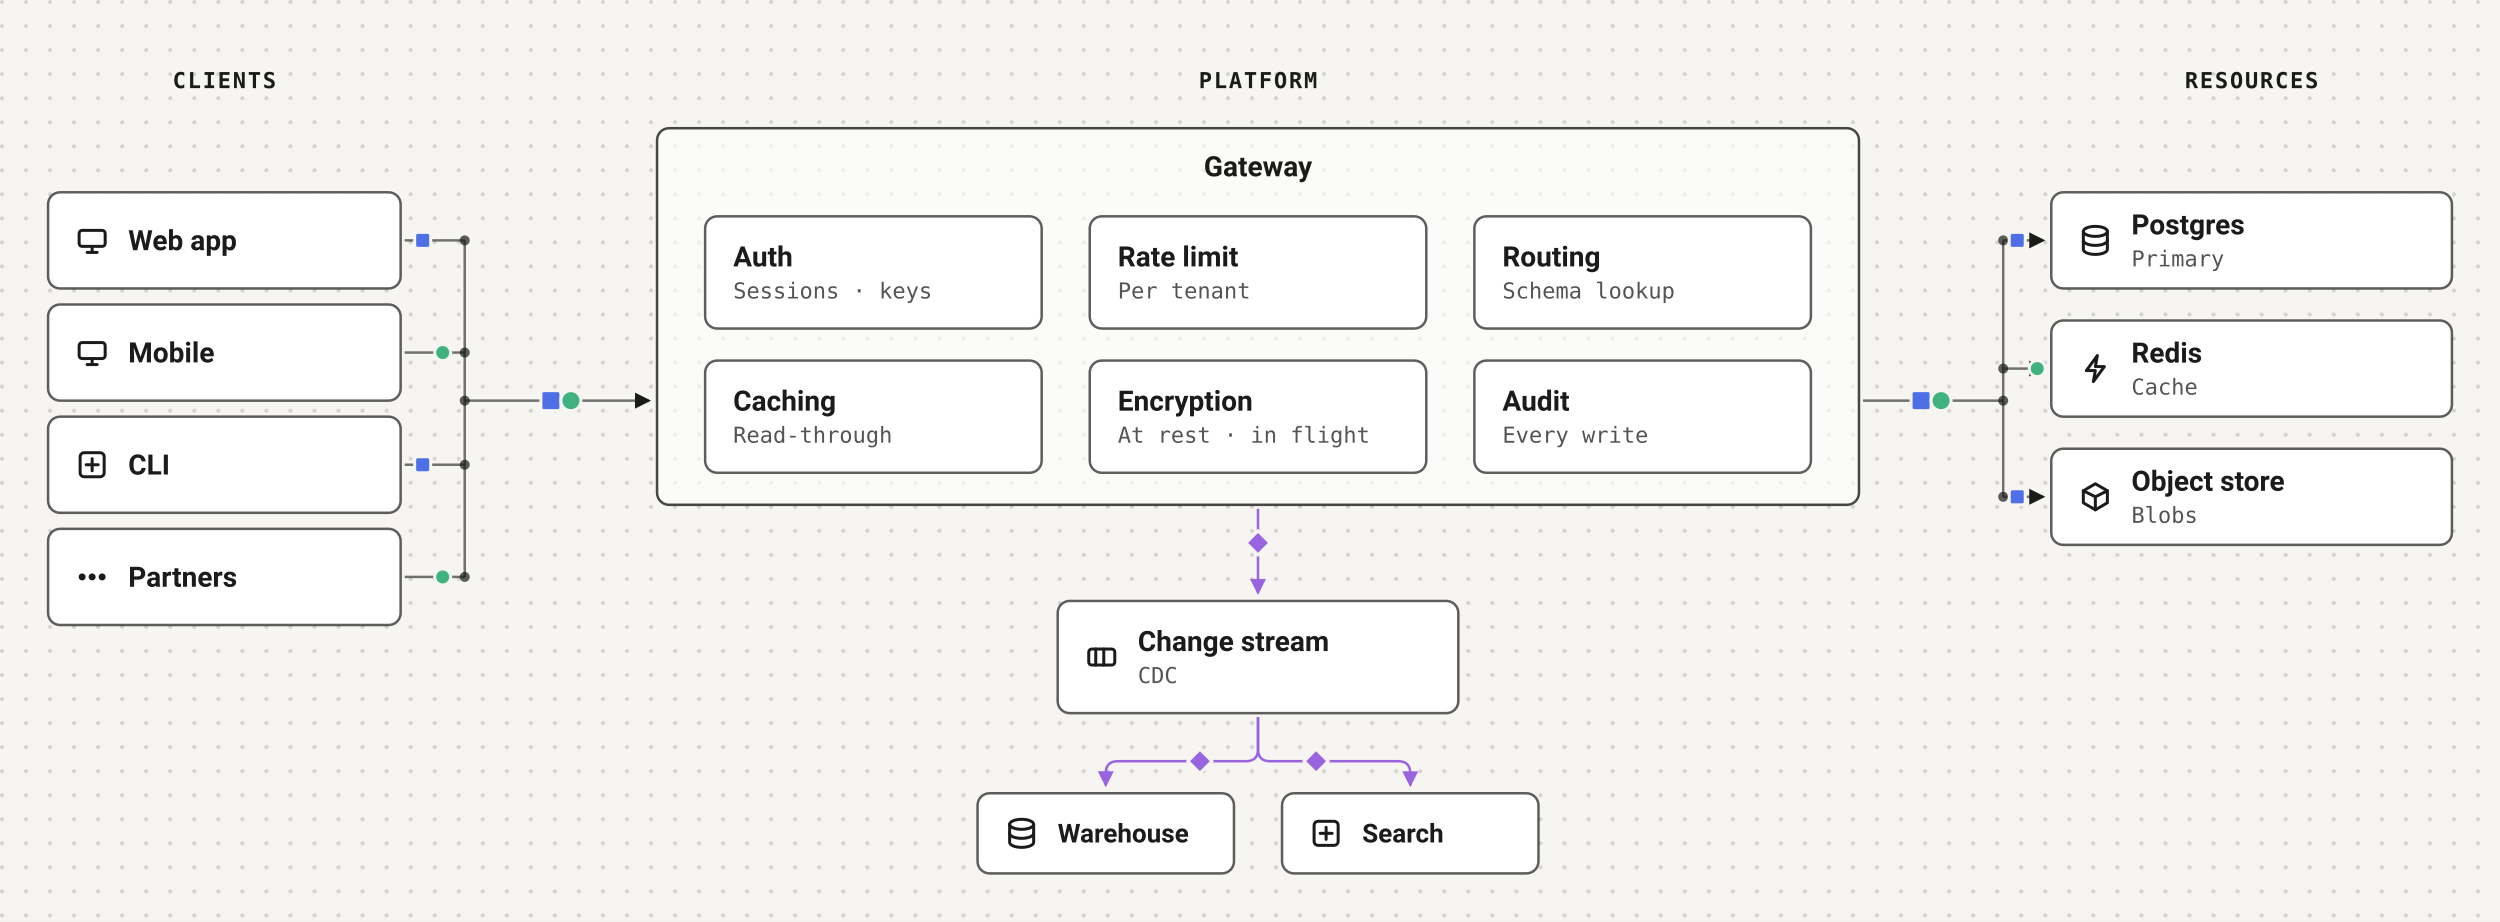
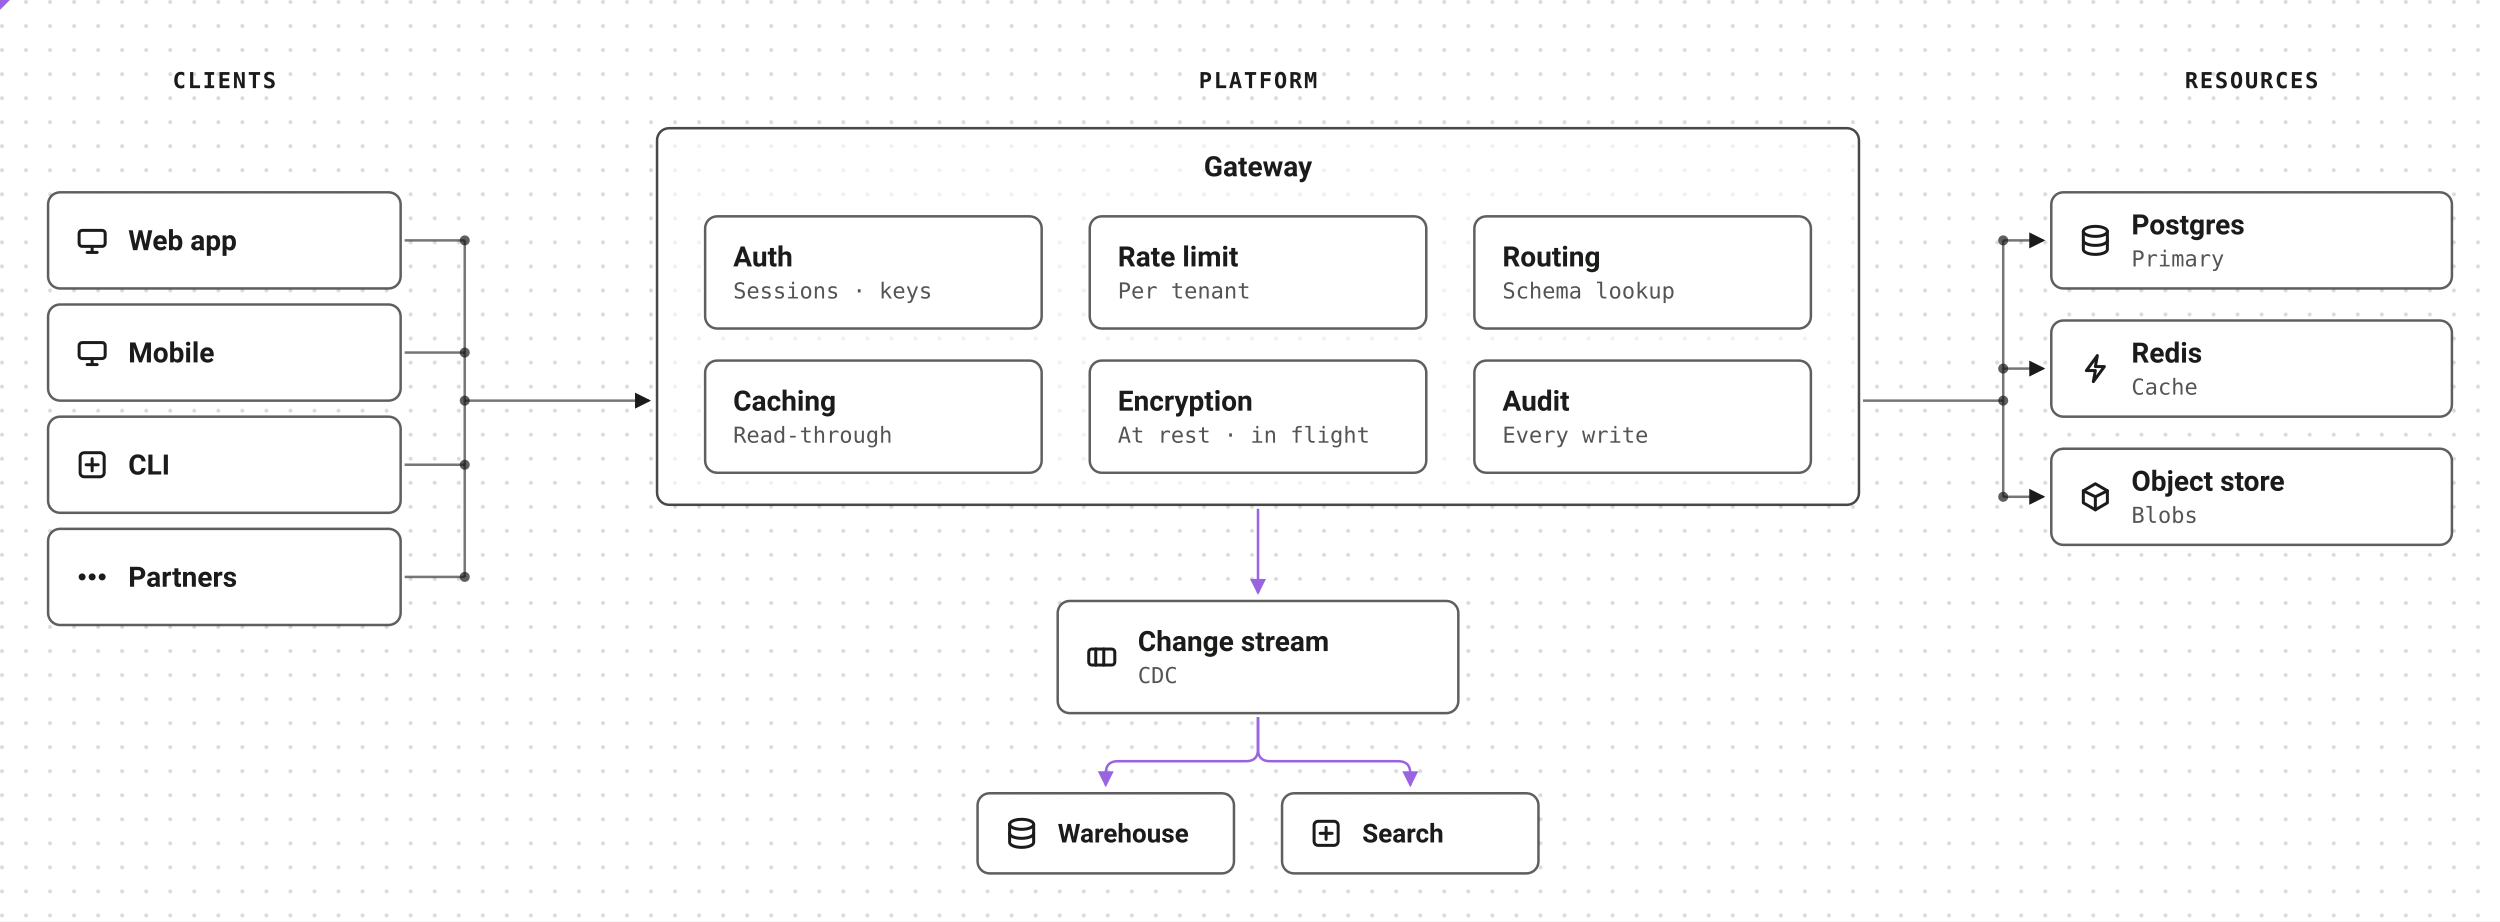
<svg xmlns="http://www.w3.org/2000/svg" viewBox="0 0 1248 460" width="1248" height="460" color="#1a1c1a" font-family="system-ui, -apple-system, 'Segoe UI', Roboto, sans-serif">
  <style>text{user-select:none}</style>
  <defs>
-     <pattern id="dots" width="12" height="12" patternUnits="userSpaceOnUse">
+     <pattern id="uipack-static-dots" width="12" height="12" patternUnits="userSpaceOnUse">
      <circle cx="1" cy="1" r="1" fill="rgba(26, 28, 26, 0.16)" />
    </pattern>
  </defs>
-   <rect width="1248" height="460" fill="#f6f5f1" />
-   <rect width="1248" height="460" fill="url(#dots)" />
-   <defs>
-     <marker id="svcmap-head" markerWidth="8" markerHeight="8" refX="7" refY="4" orient="auto-start-reverse" markerUnits="userSpaceOnUse">
-       <path d="M0,0 L8,4 L0,8 z" fill="currentColor" />
-     </marker>
-     <marker id="svcmap-head-accent" markerWidth="8" markerHeight="8" refX="7" refY="4" orient="auto-start-reverse" markerUnits="userSpaceOnUse">
-       <path d="M0,0 L8,4 L0,8 z" fill="#205f49" />
-     </marker>
-     <marker id="svcmap-head-request" markerWidth="8" markerHeight="8" refX="7" refY="4" orient="auto-start-reverse" markerUnits="userSpaceOnUse">
-       <path d="M0,0 L8,4 L0,8 z" fill="#4f6fe6" />
-     </marker>
-     <marker id="svcmap-head-response" markerWidth="8" markerHeight="8" refX="7" refY="4" orient="auto-start-reverse" markerUnits="userSpaceOnUse">
-       <path d="M0,0 L8,4 L0,8 z" fill="#3fb27f" />
-     </marker>
-     <marker id="svcmap-head-change" markerWidth="8" markerHeight="8" refX="7" refY="4" orient="auto-start-reverse" markerUnits="userSpaceOnUse">
-       <path d="M0,0 L8,4 L0,8 z" fill="#9a63e0" />
-     </marker>
-   </defs>
-   <g data-uipack="lane">
-     <text x="112" y="44" text-anchor="middle" font-size="11" font-weight="700" font-family="ui-monospace, Menlo, Consolas, monospace" letter-spacing=".08em" fill="currentColor">CLIENTS</text>
-   </g>
-   <g data-uipack="lane">
-     <text x="628" y="44" text-anchor="middle" font-size="11" font-weight="700" font-family="ui-monospace, Menlo, Consolas, monospace" letter-spacing=".08em" fill="currentColor">PLATFORM</text>
-   </g>
-   <g data-uipack="lane">
-     <text x="1124" y="44" text-anchor="middle" font-size="11" font-weight="700" font-family="ui-monospace, Menlo, Consolas, monospace" letter-spacing=".08em" fill="currentColor">RESOURCES</text>
-   </g>
-   <g data-uipack="node" data-flow="read">
-     <rect x="24" y="96" width="176" height="48" rx="6" fill="#ffffff" stroke="currentColor" stroke-opacity="0.7" stroke-width="1.25" />
-     <g transform="translate(38, 112)" fill="none" stroke="currentColor" stroke-width="1.5" stroke-linecap="round" stroke-linejoin="round">
-       <rect x="1.5" y="3" width="13" height="8" rx="1.5" />
-       <path d="M5.5 14h5M8 11v3" />
-     </g>
-     <text x="64" y="124.9" text-anchor="start" font-size="14" font-weight="600" fill="currentColor">Web app</text>
-   </g>
-   <g data-uipack="node" data-flow="read">
-     <rect x="24" y="152" width="176" height="48" rx="6" fill="#ffffff" stroke="currentColor" stroke-opacity="0.7" stroke-width="1.25" />
-     <g transform="translate(38, 168)" fill="none" stroke="currentColor" stroke-width="1.5" stroke-linecap="round" stroke-linejoin="round">
-       <rect x="1.5" y="3" width="13" height="8" rx="1.5" />
-       <path d="M5.5 14h5M8 11v3" />
-     </g>
-     <text x="64" y="180.9" text-anchor="start" font-size="14" font-weight="600" fill="currentColor">Mobile</text>
-   </g>
-   <g data-uipack="node" data-flow="read">
-     <rect x="24" y="208" width="176" height="48" rx="6" fill="#ffffff" stroke="currentColor" stroke-opacity="0.7" stroke-width="1.25" />
-     <g transform="translate(38, 224)" fill="none" stroke="currentColor" stroke-width="1.5" stroke-linecap="round" stroke-linejoin="round">
-       <rect x="2" y="2" width="12" height="12" rx="2" />
-       <path d="M5 8h6M8 5v6" />
-     </g>
-     <text x="64" y="236.9" text-anchor="start" font-size="14" font-weight="600" fill="currentColor">CLI</text>
-   </g>
-   <g data-uipack="node" data-flow="read">
-     <rect x="24" y="264" width="176" height="48" rx="6" fill="#ffffff" stroke="currentColor" stroke-opacity="0.7" stroke-width="1.25" />
-     <g transform="translate(38, 280)" fill="none" stroke="currentColor" stroke-width="1.5" stroke-linecap="round" stroke-linejoin="round">
-       <circle cx="3" cy="8" r="1" fill="currentColor" />
-       <circle cx="8" cy="8" r="1" fill="currentColor" />
-       <circle cx="13" cy="8" r="1" fill="currentColor" />
-     </g>
-     <text x="64" y="292.9" text-anchor="start" font-size="14" font-weight="600" fill="currentColor">Partners</text>
-   </g>
-   <g data-uipack="group" data-flow="read cdc">
-     <rect x="328" y="64" width="600" height="188" rx="6" fill="#ffffff" fill-opacity="0.6" stroke="currentColor" stroke-opacity="0.8" stroke-width="1.25" />
-     <text x="628" y="88" text-anchor="middle" font-size="14" font-weight="600" fill="currentColor">Gateway</text>
-     <g data-uipack="node" data-flow="read">
-       <rect x="352" y="108" width="168" height="56" rx="6" fill="#ffffff" stroke="currentColor" stroke-opacity="0.7" stroke-width="1.25" />
-       <text x="366" y="133" text-anchor="start" font-size="14" font-weight="600" fill="currentColor">Auth</text>
-       <text x="366" y="149" text-anchor="start" font-size="11" font-family="ui-monospace, Menlo, Consolas, monospace" fill="currentColor" fill-opacity="0.75">Sessions · keys</text>
-     </g>
-     <g data-uipack="node" data-flow="read">
-       <rect x="544" y="108" width="168" height="56" rx="6" fill="#ffffff" stroke="currentColor" stroke-opacity="0.7" stroke-width="1.25" />
-       <text x="558" y="133" text-anchor="start" font-size="14" font-weight="600" fill="currentColor">Rate limit</text>
-       <text x="558" y="149" text-anchor="start" font-size="11" font-family="ui-monospace, Menlo, Consolas, monospace" fill="currentColor" fill-opacity="0.75">Per tenant</text>
-     </g>
-     <g data-uipack="node" data-flow="read">
-       <rect x="736" y="108" width="168" height="56" rx="6" fill="#ffffff" stroke="currentColor" stroke-opacity="0.7" stroke-width="1.25" />
-       <text x="750" y="133" text-anchor="start" font-size="14" font-weight="600" fill="currentColor">Routing</text>
-       <text x="750" y="149" text-anchor="start" font-size="11" font-family="ui-monospace, Menlo, Consolas, monospace" fill="currentColor" fill-opacity="0.75">Schema lookup</text>
-     </g>
-     <g data-uipack="node" data-flow="read">
-       <rect x="352" y="180" width="168" height="56" rx="6" fill="#ffffff" stroke="currentColor" stroke-opacity="0.7" stroke-width="1.25" />
-       <text x="366" y="205" text-anchor="start" font-size="14" font-weight="600" fill="currentColor">Caching</text>
-       <text x="366" y="221" text-anchor="start" font-size="11" font-family="ui-monospace, Menlo, Consolas, monospace" fill="currentColor" fill-opacity="0.75">Read-through</text>
-     </g>
-     <g data-uipack="node" data-flow="read">
-       <rect x="544" y="180" width="168" height="56" rx="6" fill="#ffffff" stroke="currentColor" stroke-opacity="0.7" stroke-width="1.25" />
-       <text x="558" y="205" text-anchor="start" font-size="14" font-weight="600" fill="currentColor">Encryption</text>
-       <text x="558" y="221" text-anchor="start" font-size="11" font-family="ui-monospace, Menlo, Consolas, monospace" fill="currentColor" fill-opacity="0.75">At rest · in flight</text>
-     </g>
-     <g data-uipack="node" data-flow="read">
-       <rect x="736" y="180" width="168" height="56" rx="6" fill="#ffffff" stroke="currentColor" stroke-opacity="0.7" stroke-width="1.25" />
-       <text x="750" y="205" text-anchor="start" font-size="14" font-weight="600" fill="currentColor">Audit</text>
-       <text x="750" y="221" text-anchor="start" font-size="11" font-family="ui-monospace, Menlo, Consolas, monospace" fill="currentColor" fill-opacity="0.75">Every write</text>
-     </g>
-   </g>
-   <g data-uipack="node" data-flow="read">
-     <rect x="1024" y="96" width="200" height="48" rx="6" fill="#ffffff" stroke="currentColor" stroke-opacity="0.7" stroke-width="1.25" />
-     <g transform="translate(1038, 112)" fill="none" stroke="currentColor" stroke-width="1.5" stroke-linecap="round" stroke-linejoin="round">
-       <ellipse cx="8" cy="3.5" rx="6" ry="2.5" />
-       <path d="M2 3.5v9c0 1.4 2.7 2.5 6 2.5s6-1.1 6-2.5v-9" />
-       <path d="M2 8c0 1.4 2.7 2.5 6 2.5s6-1.1 6-2.5" />
-     </g>
-     <text x="1064" y="117" text-anchor="start" font-size="14" font-weight="600" fill="currentColor">Postgres</text>
-     <text x="1064" y="133" text-anchor="start" font-size="11" font-family="ui-monospace, Menlo, Consolas, monospace" fill="currentColor" fill-opacity="0.75">Primary</text>
-   </g>
-   <g data-uipack="node" data-flow="read">
-     <rect x="1024" y="160" width="200" height="48" rx="6" fill="#ffffff" stroke="currentColor" stroke-opacity="0.7" stroke-width="1.25" />
-     <g transform="translate(1038, 176)" fill="none" stroke="currentColor" stroke-width="1.5" stroke-linecap="round" stroke-linejoin="round">
-       <path d="M9 1.5 3.5 9H8l-1 5.5L12.5 7H8z" />
-     </g>
-     <text x="1064" y="181" text-anchor="start" font-size="14" font-weight="600" fill="currentColor">Redis</text>
-     <text x="1064" y="197" text-anchor="start" font-size="11" font-family="ui-monospace, Menlo, Consolas, monospace" fill="currentColor" fill-opacity="0.75">Cache</text>
-   </g>
-   <g data-uipack="node" data-flow="read">
-     <rect x="1024" y="224" width="200" height="48" rx="6" fill="#ffffff" stroke="currentColor" stroke-opacity="0.7" stroke-width="1.25" />
-     <g transform="translate(1038, 240)" fill="none" stroke="currentColor" stroke-width="1.5" stroke-linecap="round" stroke-linejoin="round">
-       <path d="M8 1.5 14 5v6l-6 3.5L2 11V5z" />
-       <path d="M8 8l6-3M8 8 2 5M8 8v6.5" />
-     </g>
-     <text x="1064" y="245" text-anchor="start" font-size="14" font-weight="600" fill="currentColor">Object store</text>
-     <text x="1064" y="261" text-anchor="start" font-size="11" font-family="ui-monospace, Menlo, Consolas, monospace" fill="currentColor" fill-opacity="0.75">Blobs</text>
-   </g>
-   <g data-uipack="bus">
-     <path data-uipack="connector" d="M232,120 L232,288" fill="none" stroke="currentColor" stroke-opacity="0.6" stroke-width="1.25" />
-     <path data-uipack="connector" data-flow="read" d="M232,120 L202,120" fill="none" stroke="currentColor" stroke-opacity="0.6" stroke-width="1.25" />
-     <path data-uipack="connector" data-flow="read" d="M232,176 L202,176" fill="none" stroke="currentColor" stroke-opacity="0.6" stroke-width="1.25" />
-     <path data-uipack="connector" data-flow="read" d="M232,232 L202,232" fill="none" stroke="currentColor" stroke-opacity="0.6" stroke-width="1.25" />
-     <path data-uipack="connector" data-flow="read" d="M232,288 L202,288" fill="none" stroke="currentColor" stroke-opacity="0.6" stroke-width="1.25" />
-     <path data-uipack="connector" data-flow="read" d="M232,200 L324,200" fill="none" stroke="currentColor" stroke-opacity="0.6" stroke-width="1.25" marker-end="url(#svcmap-head)" />
-     <circle data-uipack="junction" cx="232" cy="120" r="2.5" fill="currentColor" fill-opacity="0.7" />
-     <circle data-uipack="junction" cx="232" cy="176" r="2.5" fill="currentColor" fill-opacity="0.7" />
-     <circle data-uipack="junction" cx="232" cy="232" r="2.5" fill="currentColor" fill-opacity="0.7" />
-     <circle data-uipack="junction" cx="232" cy="288" r="2.5" fill="currentColor" fill-opacity="0.7" />
-     <circle data-uipack="junction" cx="232" cy="200" r="2.5" fill="currentColor" fill-opacity="0.7" />
-   </g>
-   <g data-uipack="bus">
-     <path data-uipack="connector" d="M1000,120 L1000,248" fill="none" stroke="currentColor" stroke-opacity="0.6" stroke-width="1.25" />
-     <path data-uipack="connector" data-flow="read" d="M1000,120 L1020,120" fill="none" stroke="currentColor" stroke-opacity="0.6" stroke-width="1.25" marker-end="url(#svcmap-head)" />
-     <path data-uipack="connector" data-flow="read" d="M1000,184 L1020,184" fill="none" stroke="currentColor" stroke-opacity="0.6" stroke-width="1.25" marker-end="url(#svcmap-head)" />
-     <path data-uipack="connector" data-flow="read" d="M1000,248 L1020,248" fill="none" stroke="currentColor" stroke-opacity="0.6" stroke-width="1.25" marker-end="url(#svcmap-head)" />
-     <path data-uipack="connector" data-flow="read" d="M1000,200 L930,200" fill="none" stroke="currentColor" stroke-opacity="0.6" stroke-width="1.25" />
-     <circle data-uipack="junction" cx="1000" cy="120" r="2.5" fill="currentColor" fill-opacity="0.7" />
-     <circle data-uipack="junction" cx="1000" cy="184" r="2.5" fill="currentColor" fill-opacity="0.7" />
-     <circle data-uipack="junction" cx="1000" cy="248" r="2.5" fill="currentColor" fill-opacity="0.7" />
-     <circle data-uipack="junction" cx="1000" cy="200" r="2.5" fill="currentColor" fill-opacity="0.7" />
-   </g>
-   <g data-uipack="packet" data-static="true" data-flow="read" data-kind="request">
-     <rect x="270" y="195" width="10" height="10" rx="1.5" fill="#4f6fe6" stroke="#f6f5f1" stroke-width="1.5" />
-   </g>
-   <g data-uipack="packet" data-static="true" data-flow="read" data-kind="response">
-     <circle cx="285" cy="200" r="5" fill="#3fb27f" stroke="#f6f5f1" stroke-width="1.5" />
-   </g>
-   <g data-uipack="packet" data-static="true" data-flow="read" data-kind="request">
-     <rect x="954" y="195" width="10" height="10" rx="1.5" fill="#4f6fe6" stroke="#f6f5f1" stroke-width="1.5" />
-   </g>
-   <g data-uipack="packet" data-static="true" data-flow="read" data-kind="response">
-     <circle cx="969" cy="200" r="5" fill="#3fb27f" stroke="#f6f5f1" stroke-width="1.5" />
-   </g>
-   <g data-uipack="packet" data-static="true" data-flow="read" data-kind="request">
-     <rect x="207" y="116" width="8" height="8" rx="1.5" fill="#4f6fe6" stroke="#f6f5f1" stroke-width="1.5" />
-   </g>
-   <g data-uipack="packet" data-static="true" data-flow="read" data-kind="response">
-     <circle cx="221" cy="176" r="4" fill="#3fb27f" stroke="#f6f5f1" stroke-width="1.5" />
-   </g>
-   <g data-uipack="packet" data-static="true" data-flow="read" data-kind="request">
-     <rect x="207" y="228" width="8" height="8" rx="1.5" fill="#4f6fe6" stroke="#f6f5f1" stroke-width="1.5" />
-   </g>
-   <g data-uipack="packet" data-static="true" data-flow="read" data-kind="response">
-     <circle cx="221" cy="288" r="4" fill="#3fb27f" stroke="#f6f5f1" stroke-width="1.5" />
-   </g>
-   <g data-uipack="packet" data-static="true" data-flow="read" data-kind="request">
-     <rect x="1003" y="116" width="8" height="8" rx="1.5" fill="#4f6fe6" stroke="#f6f5f1" stroke-width="1.5" />
-   </g>
-   <g data-uipack="packet" data-static="true" data-flow="read" data-kind="response">
-     <circle cx="1017" cy="184" r="4" fill="#3fb27f" stroke="#f6f5f1" stroke-width="1.5" />
-   </g>
-   <g data-uipack="packet" data-static="true" data-flow="read" data-kind="request">
-     <rect x="1003" y="244" width="8" height="8" rx="1.5" fill="#4f6fe6" stroke="#f6f5f1" stroke-width="1.5" />
-   </g>
-   <path data-uipack="connector" data-flow="cdc" data-kind="change" d="M628,254 L628,296" fill="none" stroke="#9a63e0" stroke-opacity="1" stroke-width="1.25" marker-end="url(#svcmap-head-change)" />
-   <g data-uipack="packet" data-static="true" data-flow="cdc" data-kind="change">
-     <path d="M628,265 L634,271 L628,277 L622,271 Z" fill="#9a63e0" stroke="#f6f5f1" stroke-width="1.5" />
-   </g>
-   <g data-uipack="node" data-flow="cdc">
-     <rect x="528" y="300" width="200" height="56" rx="6" fill="#ffffff" stroke="currentColor" stroke-opacity="0.7" stroke-width="1.25" />
-     <g transform="translate(542, 320)" fill="none" stroke="currentColor" stroke-width="1.5" stroke-linecap="round" stroke-linejoin="round">
-       <rect x="1.5" y="4" width="13" height="8" rx="1.5" />
-       <path d="M5 4v8M9 4v8" />
-     </g>
-     <text x="568" y="325" text-anchor="start" font-size="14" font-weight="600" fill="currentColor">Change stream</text>
-     <text x="568" y="341" text-anchor="start" font-size="11" font-family="ui-monospace, Menlo, Consolas, monospace" fill="currentColor" fill-opacity="0.75">CDC</text>
-   </g>
-   <g>
-     <path data-uipack="connector" data-flow="cdc" data-kind="change" d="M628,358 L628,374 Q628,380 622,380 L558,380 Q552,380 552,386 L552,392" fill="none" stroke="#9a63e0" stroke-opacity="1" stroke-width="1.25" marker-end="url(#svcmap-head-change)" />
-     <g data-uipack="packet" data-static="true" data-flow="cdc" data-kind="change">
-       <path d="M599,374 L605,380 L599,386 L593,380 Z" fill="#9a63e0" stroke="#f6f5f1" stroke-width="1.5" />
-     </g>
-     <g data-uipack="node" data-flow="cdc">
-       <rect x="488" y="396" width="128" height="40" rx="6" fill="#ffffff" stroke="currentColor" stroke-opacity="0.7" stroke-width="1.25" />
-       <g transform="translate(502, 408)" fill="none" stroke="currentColor" stroke-width="1.5" stroke-linecap="round" stroke-linejoin="round">
+   <rect x="0" y="0" width="1248" height="460" fill="#ffffff" />
+   <rect x="0" y="0" width="1248" height="460" fill="url(#uipack-static-dots)" />
+   <g transform="translate(0,0)">
+     <defs>
+       <marker id="svcmap-head" markerWidth="8" markerHeight="8" refX="7" refY="4" orient="auto-start-reverse" markerUnits="userSpaceOnUse">
+         <path d="M0,0 L8,4 L0,8 z" fill="currentColor" />
+       </marker>
+       <marker id="svcmap-head-accent" markerWidth="8" markerHeight="8" refX="7" refY="4" orient="auto-start-reverse" markerUnits="userSpaceOnUse">
+         <path d="M0,0 L8,4 L0,8 z" fill="#205f49" />
+       </marker>
+       <marker id="svcmap-head-request" markerWidth="8" markerHeight="8" refX="7" refY="4" orient="auto-start-reverse" markerUnits="userSpaceOnUse">
+         <path d="M0,0 L8,4 L0,8 z" fill="#4f6fe6" />
+       </marker>
+       <marker id="svcmap-head-response" markerWidth="8" markerHeight="8" refX="7" refY="4" orient="auto-start-reverse" markerUnits="userSpaceOnUse">
+         <path d="M0,0 L8,4 L0,8 z" fill="#3fb27f" />
+       </marker>
+       <marker id="svcmap-head-change" markerWidth="8" markerHeight="8" refX="7" refY="4" orient="auto-start-reverse" markerUnits="userSpaceOnUse">
+         <path d="M0,0 L8,4 L0,8 z" fill="#9a63e0" />
+       </marker>
+     </defs>
+     <g data-uipack="lane">
+       <text x="112" y="44" text-anchor="middle" font-size="11" font-weight="700" font-family="ui-monospace, 'SFMono-Regular', Menlo, Consolas, monospace" letter-spacing=".08em" fill="currentColor">CLIENTS</text>
+     </g>
+     <g data-uipack="lane">
+       <text x="628" y="44" text-anchor="middle" font-size="11" font-weight="700" font-family="ui-monospace, 'SFMono-Regular', Menlo, Consolas, monospace" letter-spacing=".08em" fill="currentColor">PLATFORM</text>
+     </g>
+     <g data-uipack="lane">
+       <text x="1124" y="44" text-anchor="middle" font-size="11" font-weight="700" font-family="ui-monospace, 'SFMono-Regular', Menlo, Consolas, monospace" letter-spacing=".08em" fill="currentColor">RESOURCES</text>
+     </g>
+     <g data-uipack="node" data-flow="read">
+       <rect x="24" y="96" width="176" height="48" rx="6" fill="#ffffff" stroke="currentColor" stroke-opacity="0.7" stroke-width="1.25" />
+       <g transform="translate(38, 112)" fill="none" stroke="currentColor" stroke-width="1.5" stroke-linecap="round" stroke-linejoin="round">
+         <rect x="1.5" y="3" width="13" height="8" rx="1.5" />
+         <path d="M5.5 14h5M8 11v3" />
+       </g>
+       <text x="64" y="124.9" text-anchor="start" font-size="14" font-weight="600" fill="currentColor">Web app</text>
+     </g>
+     <g data-uipack="node" data-flow="read">
+       <rect x="24" y="152" width="176" height="48" rx="6" fill="#ffffff" stroke="currentColor" stroke-opacity="0.7" stroke-width="1.25" />
+       <g transform="translate(38, 168)" fill="none" stroke="currentColor" stroke-width="1.5" stroke-linecap="round" stroke-linejoin="round">
+         <rect x="1.5" y="3" width="13" height="8" rx="1.5" />
+         <path d="M5.5 14h5M8 11v3" />
+       </g>
+       <text x="64" y="180.9" text-anchor="start" font-size="14" font-weight="600" fill="currentColor">Mobile</text>
+     </g>
+     <g data-uipack="node" data-flow="read">
+       <rect x="24" y="208" width="176" height="48" rx="6" fill="#ffffff" stroke="currentColor" stroke-opacity="0.7" stroke-width="1.25" />
+       <g transform="translate(38, 224)" fill="none" stroke="currentColor" stroke-width="1.5" stroke-linecap="round" stroke-linejoin="round">
+         <rect x="2" y="2" width="12" height="12" rx="2" />
+         <path d="M5 8h6M8 5v6" />
+       </g>
+       <text x="64" y="236.9" text-anchor="start" font-size="14" font-weight="600" fill="currentColor">CLI</text>
+     </g>
+     <g data-uipack="node" data-flow="read">
+       <rect x="24" y="264" width="176" height="48" rx="6" fill="#ffffff" stroke="currentColor" stroke-opacity="0.7" stroke-width="1.25" />
+       <g transform="translate(38, 280)" fill="none" stroke="currentColor" stroke-width="1.5" stroke-linecap="round" stroke-linejoin="round">
+         <circle cx="3" cy="8" r="1" fill="currentColor" />
+         <circle cx="8" cy="8" r="1" fill="currentColor" />
+         <circle cx="13" cy="8" r="1" fill="currentColor" />
+       </g>
+       <text x="64" y="292.9" text-anchor="start" font-size="14" font-weight="600" fill="currentColor">Partners</text>
+     </g>
+     <g data-uipack="group" data-flow="read cdc">
+       <rect x="328" y="64" width="600" height="188" rx="6" fill="#ffffff" fill-opacity="0.6" stroke="currentColor" stroke-opacity="0.8" stroke-width="1.25" />
+       <text x="628" y="88" text-anchor="middle" font-size="14" font-weight="600" fill="currentColor">Gateway</text>
+       <g data-uipack="node" data-flow="read">
+         <rect x="352" y="108" width="168" height="56" rx="6" fill="#ffffff" stroke="currentColor" stroke-opacity="0.7" stroke-width="1.25" />
+         <text x="366" y="133" text-anchor="start" font-size="14" font-weight="600" fill="currentColor">Auth</text>
+         <text x="366" y="149" text-anchor="start" font-size="11" font-family="ui-monospace, 'SFMono-Regular', Menlo, Consolas, monospace" fill="currentColor" fill-opacity="0.75">Sessions · keys</text>
+       </g>
+       <g data-uipack="node" data-flow="read">
+         <rect x="544" y="108" width="168" height="56" rx="6" fill="#ffffff" stroke="currentColor" stroke-opacity="0.7" stroke-width="1.25" />
+         <text x="558" y="133" text-anchor="start" font-size="14" font-weight="600" fill="currentColor">Rate limit</text>
+         <text x="558" y="149" text-anchor="start" font-size="11" font-family="ui-monospace, 'SFMono-Regular', Menlo, Consolas, monospace" fill="currentColor" fill-opacity="0.75">Per tenant</text>
+       </g>
+       <g data-uipack="node" data-flow="read">
+         <rect x="736" y="108" width="168" height="56" rx="6" fill="#ffffff" stroke="currentColor" stroke-opacity="0.7" stroke-width="1.25" />
+         <text x="750" y="133" text-anchor="start" font-size="14" font-weight="600" fill="currentColor">Routing</text>
+         <text x="750" y="149" text-anchor="start" font-size="11" font-family="ui-monospace, 'SFMono-Regular', Menlo, Consolas, monospace" fill="currentColor" fill-opacity="0.75">Schema lookup</text>
+       </g>
+       <g data-uipack="node" data-flow="read">
+         <rect x="352" y="180" width="168" height="56" rx="6" fill="#ffffff" stroke="currentColor" stroke-opacity="0.7" stroke-width="1.25" />
+         <text x="366" y="205" text-anchor="start" font-size="14" font-weight="600" fill="currentColor">Caching</text>
+         <text x="366" y="221" text-anchor="start" font-size="11" font-family="ui-monospace, 'SFMono-Regular', Menlo, Consolas, monospace" fill="currentColor" fill-opacity="0.75">Read-through</text>
+       </g>
+       <g data-uipack="node" data-flow="read">
+         <rect x="544" y="180" width="168" height="56" rx="6" fill="#ffffff" stroke="currentColor" stroke-opacity="0.7" stroke-width="1.25" />
+         <text x="558" y="205" text-anchor="start" font-size="14" font-weight="600" fill="currentColor">Encryption</text>
+         <text x="558" y="221" text-anchor="start" font-size="11" font-family="ui-monospace, 'SFMono-Regular', Menlo, Consolas, monospace" fill="currentColor" fill-opacity="0.75">At rest · in flight</text>
+       </g>
+       <g data-uipack="node" data-flow="read">
+         <rect x="736" y="180" width="168" height="56" rx="6" fill="#ffffff" stroke="currentColor" stroke-opacity="0.7" stroke-width="1.25" />
+         <text x="750" y="205" text-anchor="start" font-size="14" font-weight="600" fill="currentColor">Audit</text>
+         <text x="750" y="221" text-anchor="start" font-size="11" font-family="ui-monospace, 'SFMono-Regular', Menlo, Consolas, monospace" fill="currentColor" fill-opacity="0.75">Every write</text>
+       </g>
+     </g>
+     <g data-uipack="node" data-flow="read">
+       <rect x="1024" y="96" width="200" height="48" rx="6" fill="#ffffff" stroke="currentColor" stroke-opacity="0.7" stroke-width="1.25" />
+       <g transform="translate(1038, 112)" fill="none" stroke="currentColor" stroke-width="1.5" stroke-linecap="round" stroke-linejoin="round">
        <ellipse cx="8" cy="3.5" rx="6" ry="2.5" />
        <path d="M2 3.5v9c0 1.4 2.7 2.5 6 2.5s6-1.1 6-2.5v-9" />
        <path d="M2 8c0 1.4 2.7 2.5 6 2.5s6-1.1 6-2.5" />
      </g>
-       <text x="528" y="420.55" text-anchor="start" font-size="13" font-weight="600" fill="currentColor">Warehouse</text>
-     </g>
-   </g>
-   <g>
-     <path data-uipack="connector" data-flow="cdc" data-kind="change" d="M628,358 L628,374 Q628,380 634,380 L698,380 Q704,380 704,386 L704,392" fill="none" stroke="#9a63e0" stroke-opacity="1" stroke-width="1.25" marker-end="url(#svcmap-head-change)" />
-     <g data-uipack="packet" data-static="true" data-flow="cdc" data-kind="change">
-       <path d="M657,374 L663,380 L657,386 L651,380 Z" fill="#9a63e0" stroke="#f6f5f1" stroke-width="1.5" />
+       <text x="1064" y="117" text-anchor="start" font-size="14" font-weight="600" fill="currentColor">Postgres</text>
+       <text x="1064" y="133" text-anchor="start" font-size="11" font-family="ui-monospace, 'SFMono-Regular', Menlo, Consolas, monospace" fill="currentColor" fill-opacity="0.75">Primary</text>
+     </g>
+     <g data-uipack="node" data-flow="read">
+       <rect x="1024" y="160" width="200" height="48" rx="6" fill="#ffffff" stroke="currentColor" stroke-opacity="0.7" stroke-width="1.25" />
+       <g transform="translate(1038, 176)" fill="none" stroke="currentColor" stroke-width="1.5" stroke-linecap="round" stroke-linejoin="round">
+         <path d="M9 1.5 3.5 9H8l-1 5.5L12.5 7H8z" />
+       </g>
+       <text x="1064" y="181" text-anchor="start" font-size="14" font-weight="600" fill="currentColor">Redis</text>
+       <text x="1064" y="197" text-anchor="start" font-size="11" font-family="ui-monospace, 'SFMono-Regular', Menlo, Consolas, monospace" fill="currentColor" fill-opacity="0.75">Cache</text>
+     </g>
+     <g data-uipack="node" data-flow="read">
+       <rect x="1024" y="224" width="200" height="48" rx="6" fill="#ffffff" stroke="currentColor" stroke-opacity="0.7" stroke-width="1.25" />
+       <g transform="translate(1038, 240)" fill="none" stroke="currentColor" stroke-width="1.5" stroke-linecap="round" stroke-linejoin="round">
+         <path d="M8 1.5 14 5v6l-6 3.5L2 11V5z" />
+         <path d="M8 8l6-3M8 8 2 5M8 8v6.5" />
+       </g>
+       <text x="1064" y="245" text-anchor="start" font-size="14" font-weight="600" fill="currentColor">Object store</text>
+       <text x="1064" y="261" text-anchor="start" font-size="11" font-family="ui-monospace, 'SFMono-Regular', Menlo, Consolas, monospace" fill="currentColor" fill-opacity="0.75">Blobs</text>
+     </g>
+     <g data-uipack="bus">
+       <path data-uipack="connector" d="M232,120 L232,288" fill="none" stroke="currentColor" stroke-opacity="0.6" stroke-width="1.25" />
+       <path data-uipack="connector" data-flow="read" d="M232,120 L202,120" fill="none" stroke="currentColor" stroke-opacity="0.6" stroke-width="1.25" />
+       <path data-uipack="connector" data-flow="read" d="M232,176 L202,176" fill="none" stroke="currentColor" stroke-opacity="0.6" stroke-width="1.25" />
+       <path data-uipack="connector" data-flow="read" d="M232,232 L202,232" fill="none" stroke="currentColor" stroke-opacity="0.6" stroke-width="1.25" />
+       <path data-uipack="connector" data-flow="read" d="M232,288 L202,288" fill="none" stroke="currentColor" stroke-opacity="0.6" stroke-width="1.25" />
+       <path data-uipack="connector" data-flow="read" d="M232,200 L324,200" fill="none" stroke="currentColor" stroke-opacity="0.6" stroke-width="1.25" marker-end="url(#svcmap-head)" />
+       <circle data-uipack="junction" cx="232" cy="120" r="2.5" fill="currentColor" fill-opacity="0.7" />
+       <circle data-uipack="junction" cx="232" cy="176" r="2.5" fill="currentColor" fill-opacity="0.7" />
+       <circle data-uipack="junction" cx="232" cy="232" r="2.5" fill="currentColor" fill-opacity="0.7" />
+       <circle data-uipack="junction" cx="232" cy="288" r="2.5" fill="currentColor" fill-opacity="0.7" />
+       <circle data-uipack="junction" cx="232" cy="200" r="2.5" fill="currentColor" fill-opacity="0.7" />
+     </g>
+     <g data-uipack="bus">
+       <path data-uipack="connector" d="M1000,120 L1000,248" fill="none" stroke="currentColor" stroke-opacity="0.6" stroke-width="1.25" />
+       <path data-uipack="connector" data-flow="read" d="M1000,120 L1020,120" fill="none" stroke="currentColor" stroke-opacity="0.6" stroke-width="1.25" marker-end="url(#svcmap-head)" />
+       <path data-uipack="connector" data-flow="read" d="M1000,184 L1020,184" fill="none" stroke="currentColor" stroke-opacity="0.6" stroke-width="1.25" marker-end="url(#svcmap-head)" />
+       <path data-uipack="connector" data-flow="read" d="M1000,248 L1020,248" fill="none" stroke="currentColor" stroke-opacity="0.6" stroke-width="1.25" marker-end="url(#svcmap-head)" />
+       <path data-uipack="connector" data-flow="read" d="M1000,200 L930,200" fill="none" stroke="currentColor" stroke-opacity="0.6" stroke-width="1.25" />
+       <circle data-uipack="junction" cx="1000" cy="120" r="2.5" fill="currentColor" fill-opacity="0.7" />
+       <circle data-uipack="junction" cx="1000" cy="184" r="2.5" fill="currentColor" fill-opacity="0.7" />
+       <circle data-uipack="junction" cx="1000" cy="248" r="2.5" fill="currentColor" fill-opacity="0.7" />
+       <circle data-uipack="junction" cx="1000" cy="200" r="2.5" fill="currentColor" fill-opacity="0.7" />
+     </g>
+     <g data-uipack="packet" data-flow="read" data-kind="request">
+       <rect x="-5" y="-5" width="10" height="10" rx="1.5" fill="#4f6fe6" stroke="#ffffff" stroke-width="1.5" />
+       <animateMotion dur="2.4s" begin="0s" repeatCount="indefinite" path="M234,200 L316,200" calcMode="linear" />
+     </g>
+     <g data-uipack="packet" data-flow="read" data-kind="response">
+       <circle cx="0" cy="0" r="5" fill="#3fb27f" stroke="#ffffff" stroke-width="1.5" />
+       <animateMotion dur="2.4s" begin="-1.2s" repeatCount="indefinite" path="M326,200 L244,200" calcMode="linear" />
+     </g>
+     <g data-uipack="packet" data-flow="read" data-kind="request">
+       <rect x="-5" y="-5" width="10" height="10" rx="1.5" fill="#4f6fe6" stroke="#ffffff" stroke-width="1.5" />
+       <animateMotion dur="2.4s" begin="-0.3s" repeatCount="indefinite" path="M930,200 L988,200" calcMode="linear" />
+     </g>
+     <g data-uipack="packet" data-flow="read" data-kind="response">
+       <circle cx="0" cy="0" r="5" fill="#3fb27f" stroke="#ffffff" stroke-width="1.5" />
+       <animateMotion dur="2.4s" begin="-1.5s" repeatCount="indefinite" path="M998,200 L940,200" calcMode="linear" />
+     </g>
+     <g data-uipack="packet" data-flow="read" data-kind="request">
+       <rect x="-4" y="-4" width="8" height="8" rx="1.5" fill="#4f6fe6" stroke="#ffffff" stroke-width="1.5" />
+       <animateMotion dur="1.6s" begin="0s" repeatCount="indefinite" path="M202,120 L220,120" calcMode="linear" />
+     </g>
+     <g data-uipack="packet" data-flow="read" data-kind="response">
+       <circle cx="0" cy="0" r="4" fill="#3fb27f" stroke="#ffffff" stroke-width="1.5" />
+       <animateMotion dur="1.6s" begin="-0.4s" repeatCount="indefinite" path="M230,176 L212,176" calcMode="linear" />
+     </g>
+     <g data-uipack="packet" data-flow="read" data-kind="request">
+       <rect x="-4" y="-4" width="8" height="8" rx="1.5" fill="#4f6fe6" stroke="#ffffff" stroke-width="1.5" />
+       <animateMotion dur="1.6s" begin="-0.8s" repeatCount="indefinite" path="M202,232 L220,232" calcMode="linear" />
+     </g>
+     <g data-uipack="packet" data-flow="read" data-kind="response">
+       <circle cx="0" cy="0" r="4" fill="#3fb27f" stroke="#ffffff" stroke-width="1.5" />
+       <animateMotion dur="1.6s" begin="-1.2s" repeatCount="indefinite" path="M230,288 L212,288" calcMode="linear" />
+     </g>
+     <g data-uipack="packet" data-flow="read" data-kind="request">
+       <rect x="-4" y="-4" width="8" height="8" rx="1.5" fill="#4f6fe6" stroke="#ffffff" stroke-width="1.5" />
+       <animateMotion dur="1.6s" begin="0s" repeatCount="indefinite" path="M1002,120 L1012,120" calcMode="linear" />
+     </g>
+     <g data-uipack="packet" data-flow="read" data-kind="response">
+       <circle cx="0" cy="0" r="4" fill="#3fb27f" stroke="#ffffff" stroke-width="1.5" />
+       <animateMotion dur="1.6s" begin="-0.5s" repeatCount="indefinite" path="M1022,184 L1012,184" calcMode="linear" />
+     </g>
+     <g data-uipack="packet" data-flow="read" data-kind="request">
+       <rect x="-4" y="-4" width="8" height="8" rx="1.5" fill="#4f6fe6" stroke="#ffffff" stroke-width="1.5" />
+       <animateMotion dur="1.6s" begin="-1s" repeatCount="indefinite" path="M1002,248 L1012,248" calcMode="linear" />
+     </g>
+     <path data-uipack="connector" data-flow="cdc" data-kind="change" d="M628,254 L628,296" fill="none" stroke="#9a63e0" stroke-opacity="1" stroke-width="1.25" marker-end="url(#svcmap-head-change)" />
+     <g data-uipack="packet" data-flow="cdc" data-kind="change">
+       <path d="M0,-6 L6,0 L0,6 L-6,0 Z" fill="#9a63e0" stroke="#ffffff" stroke-width="1.5" />
+       <animateMotion dur="2s" begin="0s" repeatCount="indefinite" path="M628,254 L628,288" calcMode="linear" />
    </g>
    <g data-uipack="node" data-flow="cdc">
-       <rect x="640" y="396" width="128" height="40" rx="6" fill="#ffffff" stroke="currentColor" stroke-opacity="0.7" stroke-width="1.25" />
-       <g transform="translate(654, 408)" fill="none" stroke="currentColor" stroke-width="1.5" stroke-linecap="round" stroke-linejoin="round">
-         <rect x="2" y="2" width="12" height="12" rx="2" />
-         <path d="M5 8h6M8 5v6" />
-       </g>
-       <text x="680" y="420.55" text-anchor="start" font-size="13" font-weight="600" fill="currentColor">Search</text>
+       <rect x="528" y="300" width="200" height="56" rx="6" fill="#ffffff" stroke="currentColor" stroke-opacity="0.7" stroke-width="1.25" />
+       <g transform="translate(542, 320)" fill="none" stroke="currentColor" stroke-width="1.5" stroke-linecap="round" stroke-linejoin="round">
+         <rect x="1.5" y="4" width="13" height="8" rx="1.5" />
+         <path d="M5 4v8M9 4v8" />
+       </g>
+       <text x="568" y="325" text-anchor="start" font-size="14" font-weight="600" fill="currentColor">Change stream</text>
+       <text x="568" y="341" text-anchor="start" font-size="11" font-family="ui-monospace, 'SFMono-Regular', Menlo, Consolas, monospace" fill="currentColor" fill-opacity="0.75">CDC</text>
+     </g>
+     <g>
+       <path data-uipack="connector" data-flow="cdc" data-kind="change" d="M628,358 L628,374 Q628,380 622,380 L558,380 Q552,380 552,386 L552,392" fill="none" stroke="#9a63e0" stroke-opacity="1" stroke-width="1.25" marker-end="url(#svcmap-head-change)" />
+       <g data-uipack="packet" data-flow="cdc" data-kind="change">
+         <path d="M0,-6 L6,0 L0,6 L-6,0 Z" fill="#9a63e0" stroke="#ffffff" stroke-width="1.5" />
+         <animateMotion dur="2.2s" begin="0s" repeatCount="indefinite" path="M628,358 L628,374 Q628,380 622,380 L554,380 Q552,380 552,382 L552,384" calcMode="linear" />
+       </g>
+       <g data-uipack="node" data-flow="cdc">
+         <rect x="488" y="396" width="128" height="40" rx="6" fill="#ffffff" stroke="currentColor" stroke-opacity="0.7" stroke-width="1.25" />
+         <g transform="translate(502, 408)" fill="none" stroke="currentColor" stroke-width="1.5" stroke-linecap="round" stroke-linejoin="round">
+           <ellipse cx="8" cy="3.5" rx="6" ry="2.5" />
+           <path d="M2 3.5v9c0 1.4 2.7 2.5 6 2.5s6-1.1 6-2.5v-9" />
+           <path d="M2 8c0 1.4 2.7 2.5 6 2.5s6-1.1 6-2.5" />
+         </g>
+         <text x="528" y="420.55" text-anchor="start" font-size="13" font-weight="600" fill="currentColor">Warehouse</text>
+       </g>
+     </g>
+     <g>
+       <path data-uipack="connector" data-flow="cdc" data-kind="change" d="M628,358 L628,374 Q628,380 634,380 L698,380 Q704,380 704,386 L704,392" fill="none" stroke="#9a63e0" stroke-opacity="1" stroke-width="1.25" marker-end="url(#svcmap-head-change)" />
+       <g data-uipack="packet" data-flow="cdc" data-kind="change">
+         <path d="M0,-6 L6,0 L0,6 L-6,0 Z" fill="#9a63e0" stroke="#ffffff" stroke-width="1.5" />
+         <animateMotion dur="2.2s" begin="-0.55s" repeatCount="indefinite" path="M628,358 L628,374 Q628,380 634,380 L702,380 Q704,380 704,382 L704,384" calcMode="linear" />
+       </g>
+       <g data-uipack="node" data-flow="cdc">
+         <rect x="640" y="396" width="128" height="40" rx="6" fill="#ffffff" stroke="currentColor" stroke-opacity="0.7" stroke-width="1.25" />
+         <g transform="translate(654, 408)" fill="none" stroke="currentColor" stroke-width="1.5" stroke-linecap="round" stroke-linejoin="round">
+           <rect x="2" y="2" width="12" height="12" rx="2" />
+           <path d="M5 8h6M8 5v6" />
+         </g>
+         <text x="680" y="420.55" text-anchor="start" font-size="13" font-weight="600" fill="currentColor">Search</text>
+       </g>
    </g>
  </g>
</svg>
